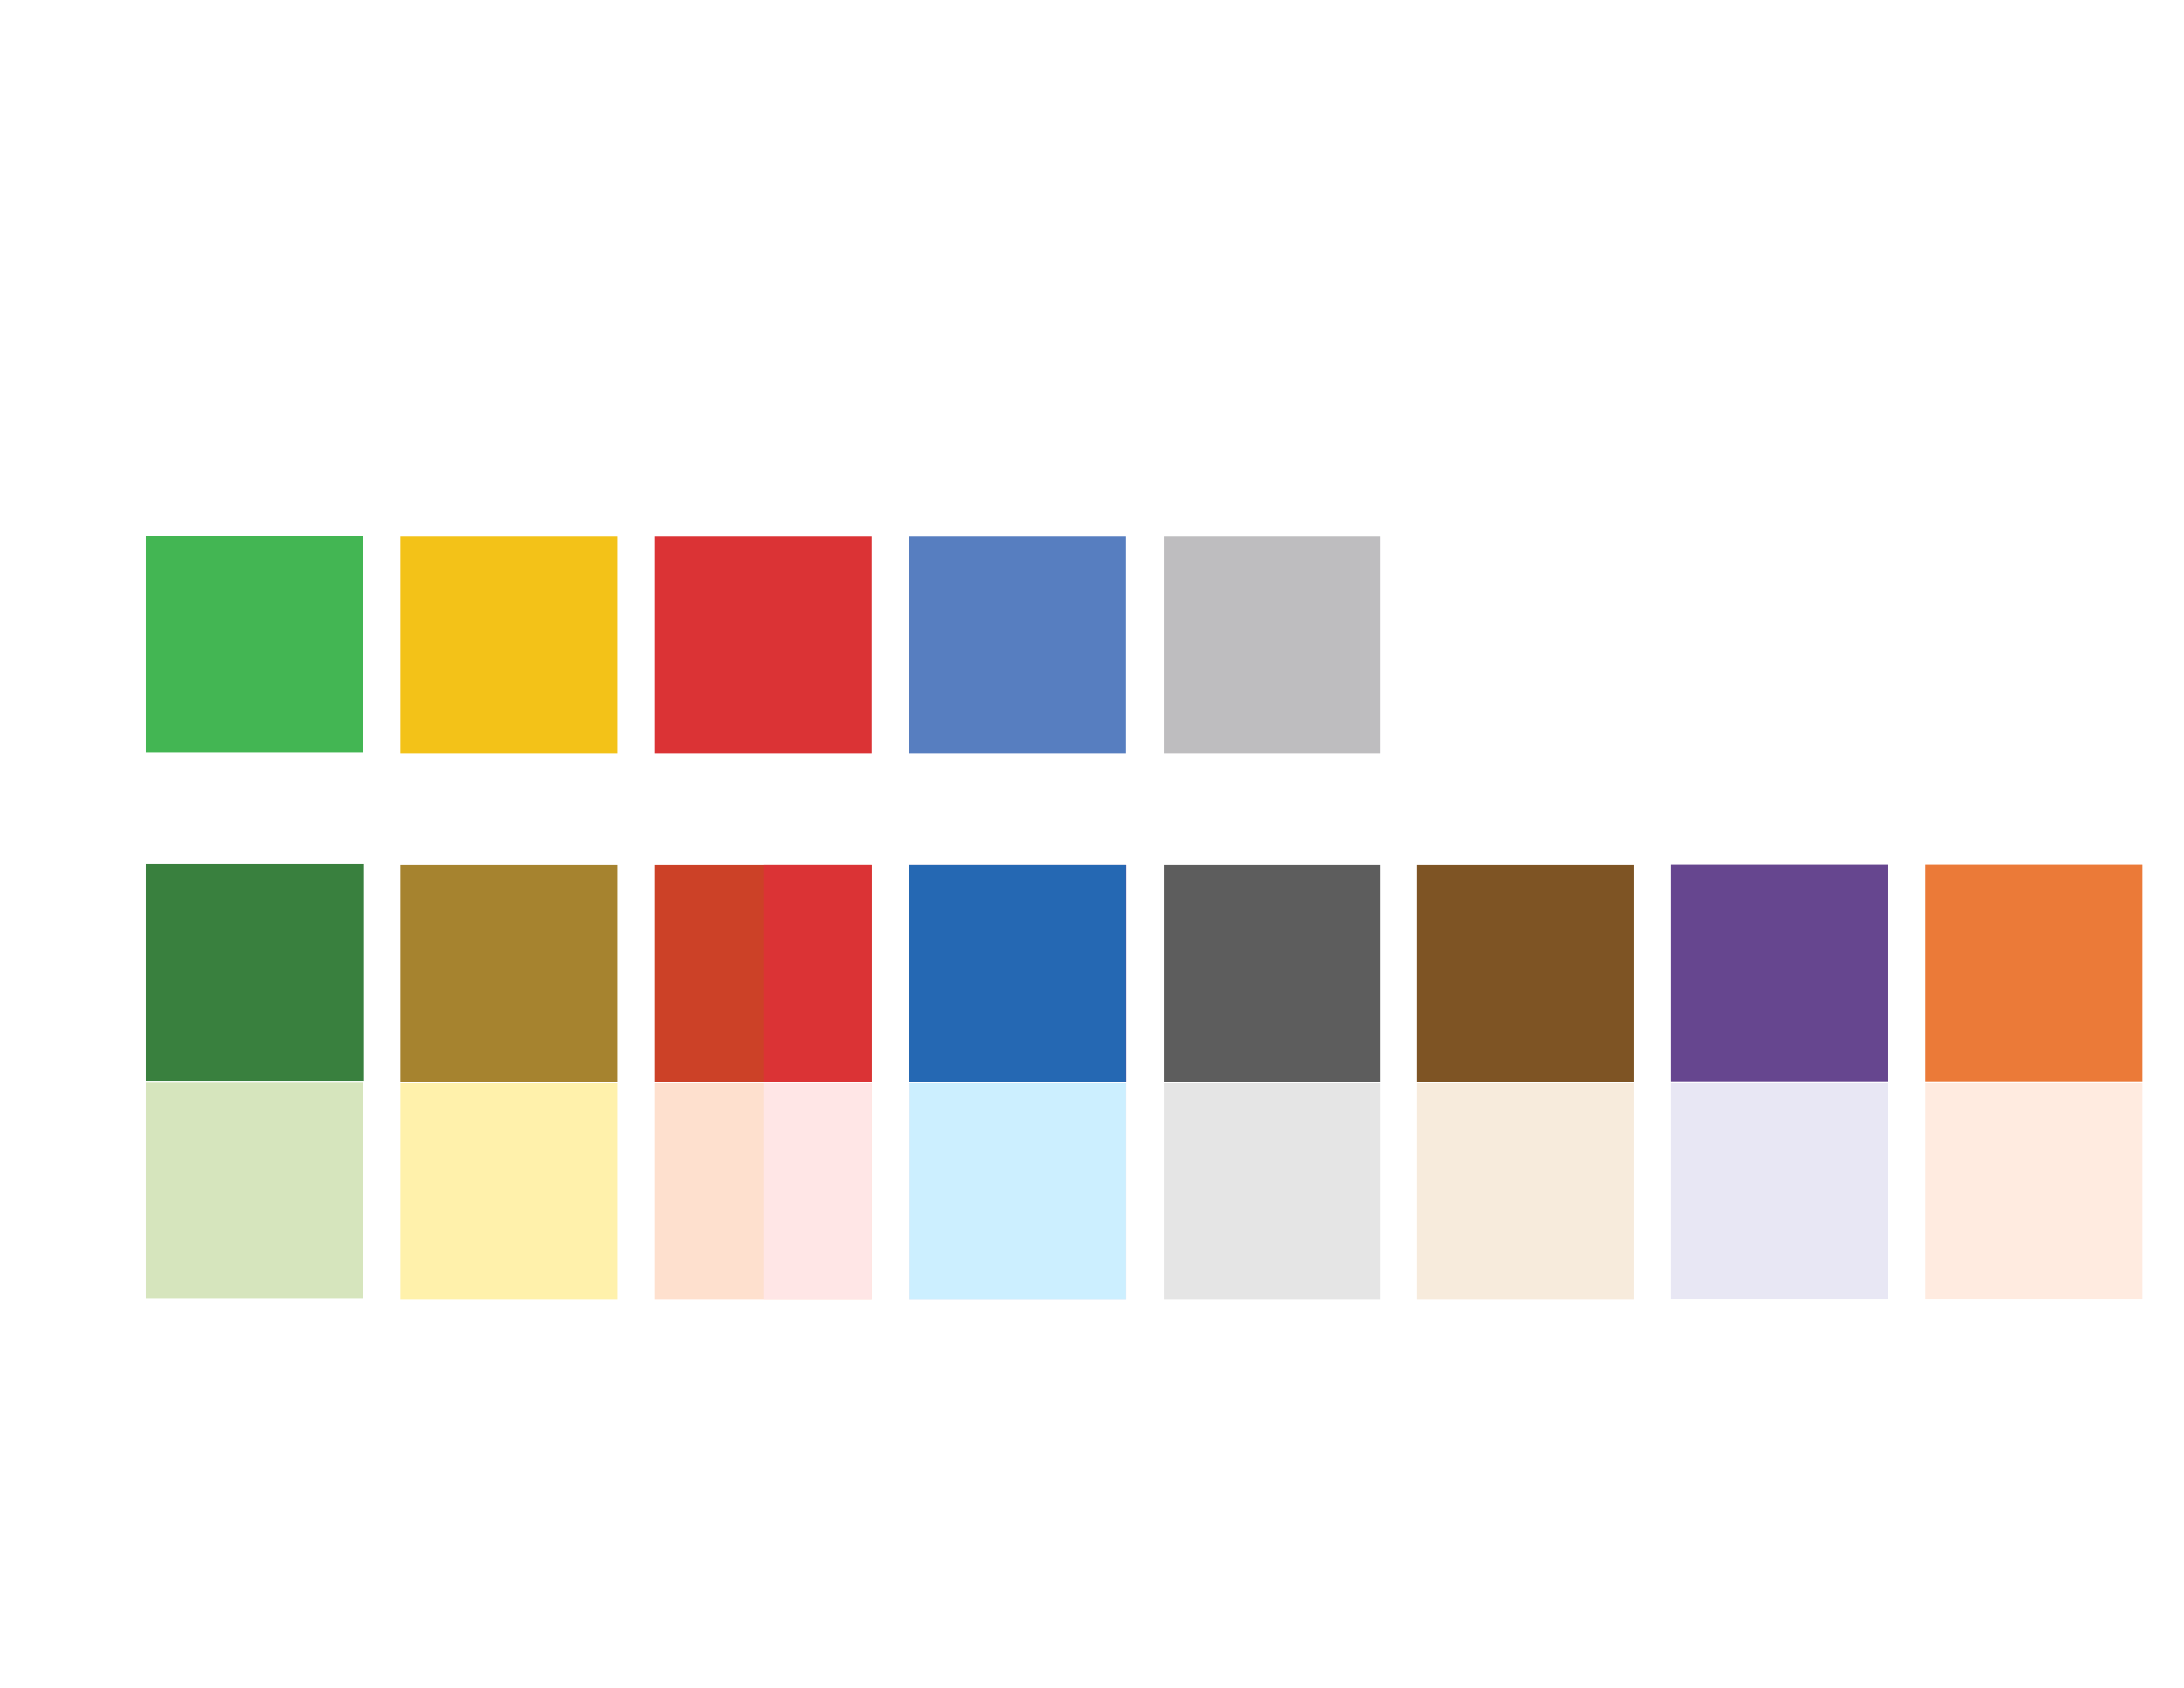
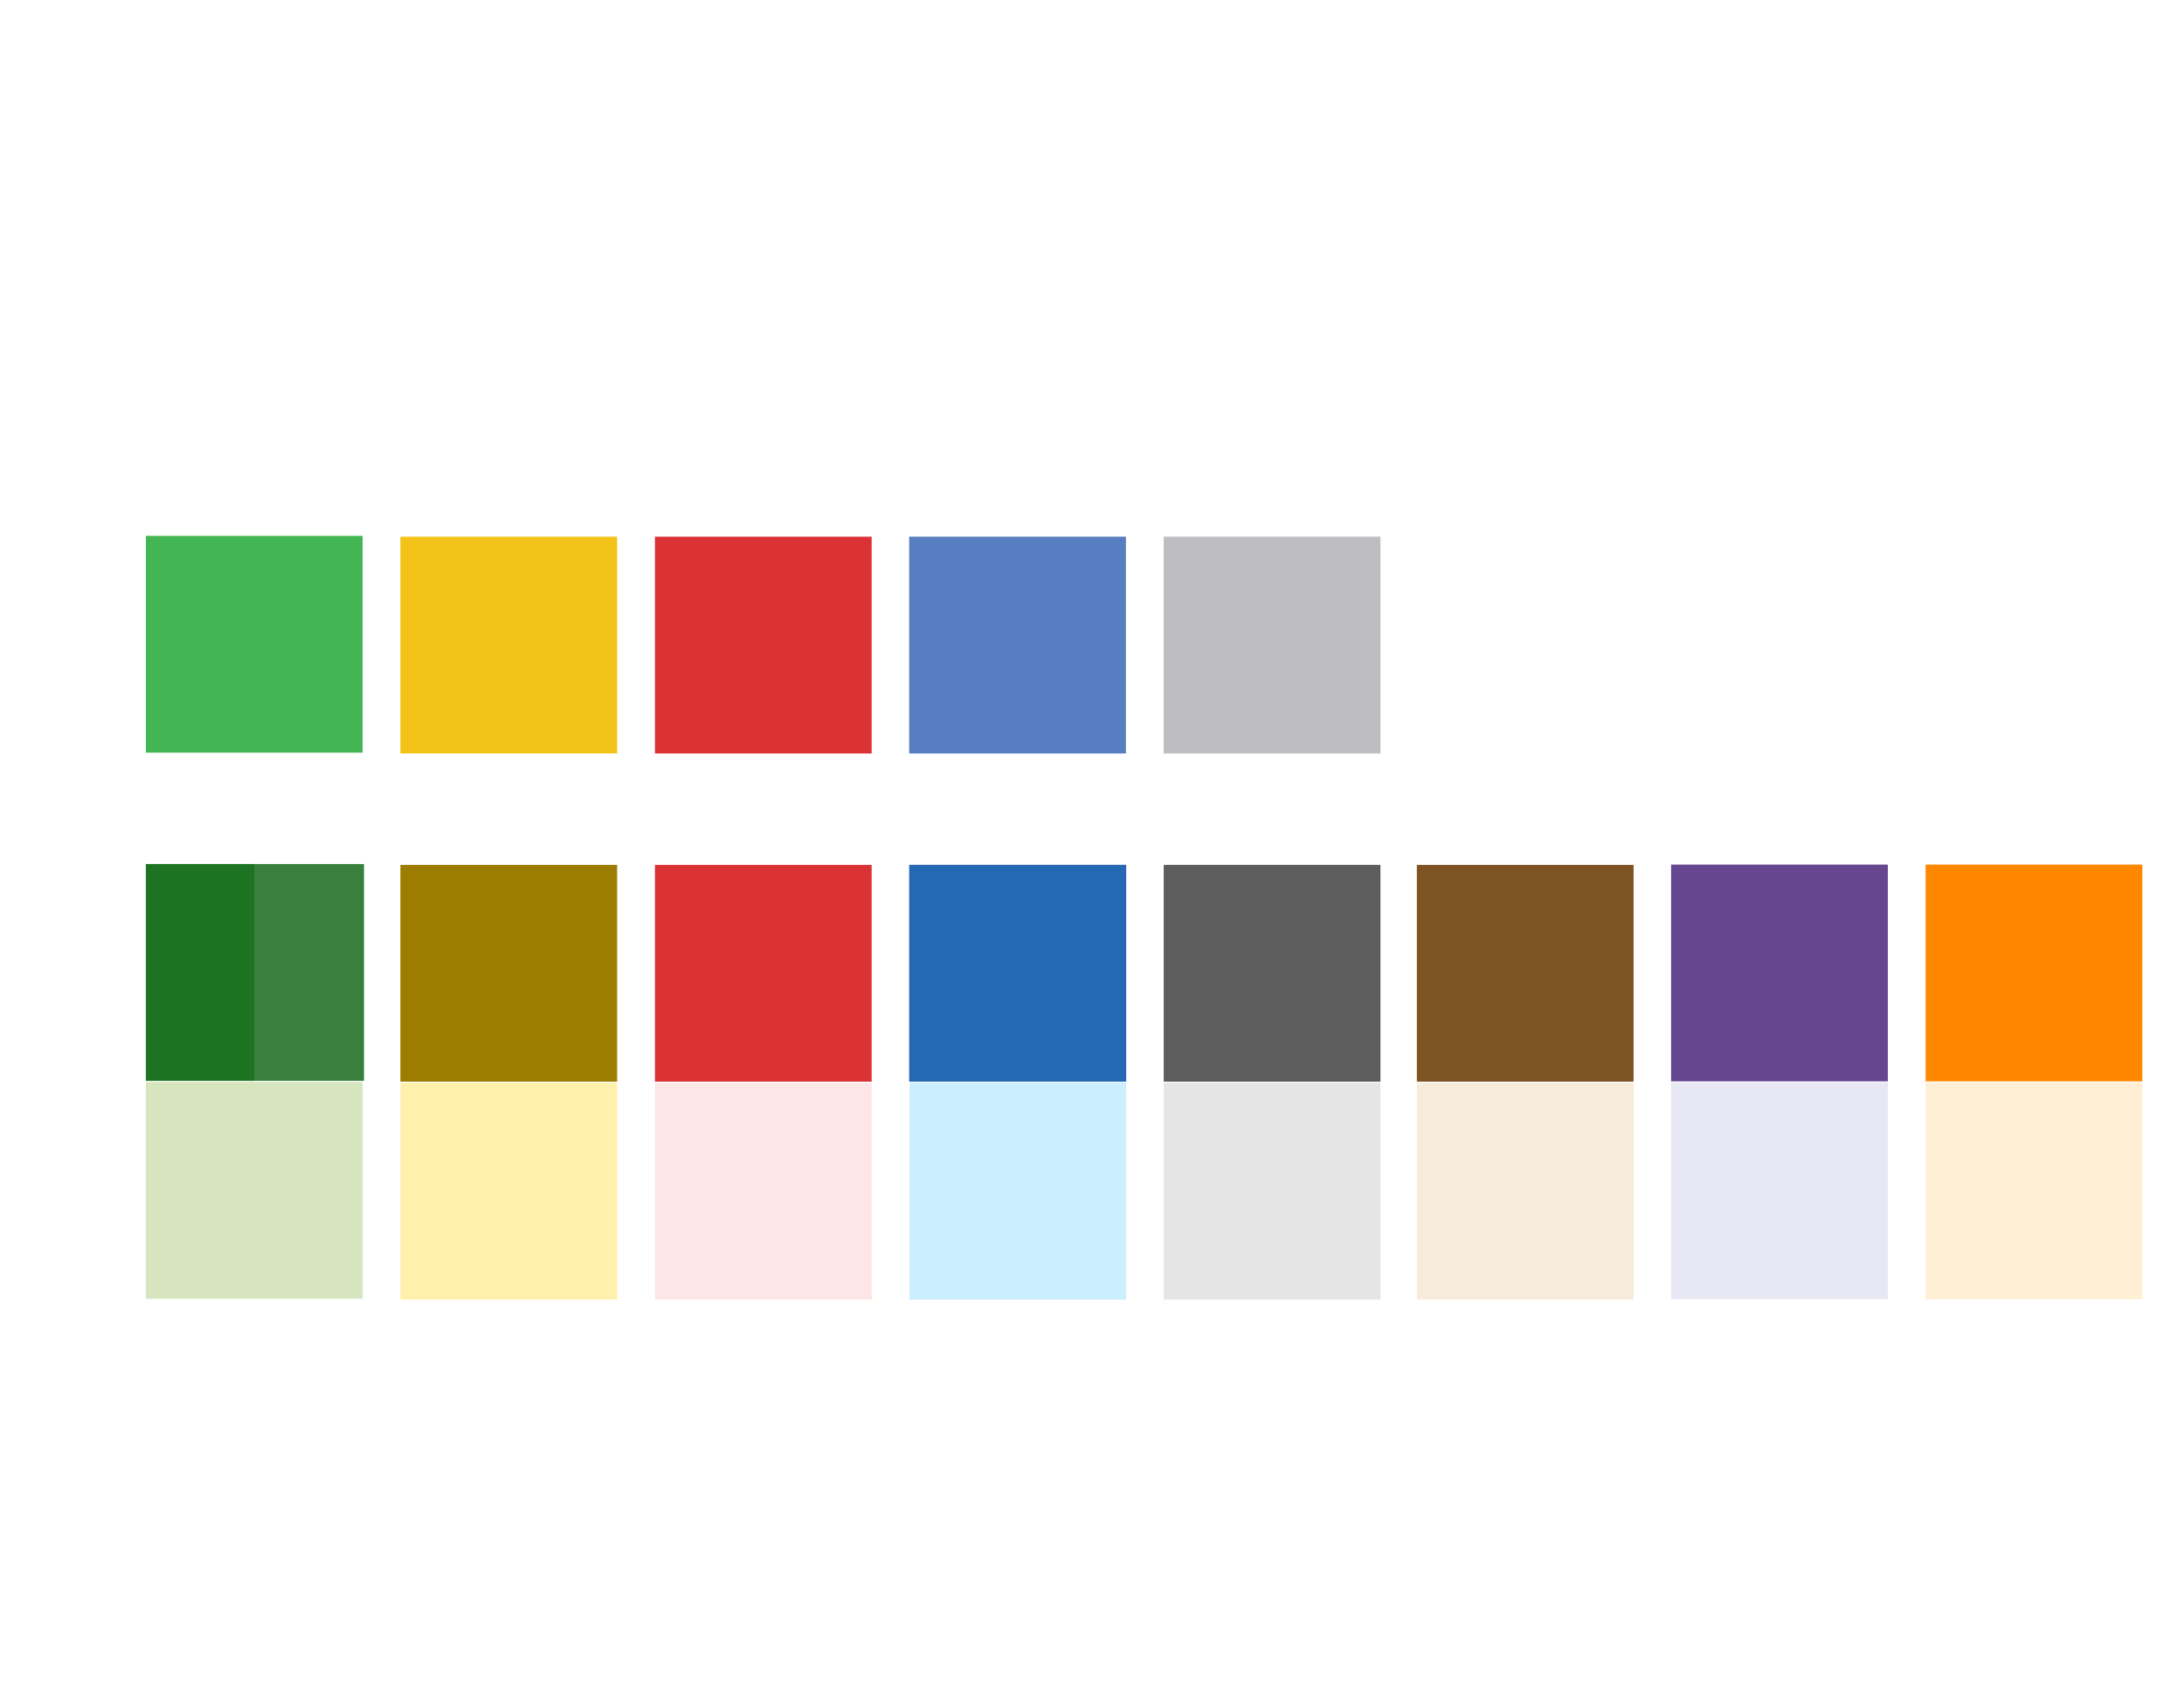
<svg xmlns="http://www.w3.org/2000/svg" version="1.1" id="Layer_1" x="0px" y="0px" viewBox="0 0 792 612" style="enable-background:new 0 0 792 612;" xml:space="preserve">
  <style type="text/css">
	.st0{display:none;fill:#DE5926;}
	.st1{display:none;fill:#CDE3A8;}
	.st2{fill:#43B653;}
	.st3{fill:#F3C218;}
	.st4{fill:#DB3335;}
	.st5{fill:#577EC0;}
	.st6{fill:#BEBDBF;}
	.st7{fill:#D6E5BD;}
	.st8{fill:#39803E;}
- 	.st9{fill:#A6832F;}
- 	.st10{fill:#FFF1AB;}
- 	.st11{fill:#65458F;}
- 	.st12{fill:#E9E7F3;}
- 	.st13{fill:#7E5424;}
- 	.st14{fill:#F7EBDC;}
- 	.st15{fill:#CC4127;}
- 	.st16{fill:#FEE0CE;}
- 	.st17{fill:#FFE6E6;}
- 	.st18{fill:#2568B3;}
- 	.st19{fill:#CCEFFF;}
- 	.st20{fill:#5D5D5D;}
- 	.st21{fill:#E5E5E5;}
- 	.st22{fill:#66468F;}
- 	.st23{fill:#E8E7F4;}
- 	.st24{fill:#EB7A38;}
- 	.st25{fill:#FFEBE0;}
+ 	.st9{fill:#1C7322;}
+ 	.st10{fill:#9C7D00;}
+ 	.st11{fill:#FFF1AB;}
+ 	.st12{fill:#65458F;}
+ 	.st13{fill:#E9E7F3;}
+ 	.st14{fill:#7E5424;}
+ 	.st15{fill:#F7EBDC;}
+ 	.st16{fill:#FFE6E6;}
+ 	.st17{fill:#2568B3;}
+ 	.st18{fill:#CCEFFF;}
+ 	.st19{fill:#5D5D5D;}
+ 	.st20{fill:#E5E5E5;}
+ 	.st21{fill:#66468F;}
+ 	.st22{fill:#E8E7F4;}
+ 	.st23{fill:#FF8700;}
+ 	.st24{fill:#FFEFD4;}
</style>
  <rect x="234.8" y="296.6" class="st0" width="78.6" height="78.6" />
  <rect x="750.9" y="639.3" class="st1" width="41.1" height="78.6" />
  <rect x="52.9" y="194.3" class="st2" width="78.6" height="78.6" />
  <rect x="145.2" y="194.6" class="st3" width="78.6" height="78.6" />
  <rect x="237.5" y="194.6" class="st4" width="78.6" height="78.6" />
  <rect x="329.7" y="194.6" class="st5" width="78.6" height="78.6" />
  <rect x="422" y="194.6" class="st6" width="78.6" height="78.6" />
  <g>
    <rect x="52.9" y="392.3" class="st7" width="78.6" height="78.6" />
    <rect x="52.9" y="313.3" class="st8" width="79.1" height="78.6" />
+     <rect x="52.9" y="313.3" class="st9" width="39.3" height="78.6" />
  </g>
  <g>
-     <rect x="145.2" y="313.6" class="st9" width="78.6" height="78.6" />
-     <rect x="145.2" y="392.6" class="st10" width="78.6" height="78.6" />
+     <rect x="145.2" y="313.6" class="st10" width="78.6" height="78.6" />
+     <rect x="145.2" y="392.6" class="st11" width="78.6" height="78.6" />
  </g>
  <g>
-     <rect x="329.8" y="313.6" class="st11" width="78.6" height="78.6" />
-     <rect x="329.8" y="392.6" class="st12" width="78.6" height="78.6" />
+     <rect x="329.8" y="313.6" class="st12" width="78.6" height="78.6" />
+     <rect x="329.8" y="392.6" class="st13" width="78.6" height="78.6" />
  </g>
  <g>
-     <rect x="513.8" y="313.6" class="st13" width="78.6" height="78.6" />
-     <rect x="513.8" y="392.6" class="st14" width="78.6" height="78.6" />
+     <rect x="513.8" y="313.6" class="st14" width="78.6" height="78.6" />
+     <rect x="513.8" y="392.6" class="st15" width="78.6" height="78.6" />
  </g>
  <g>
-     <rect x="237.5" y="313.6" class="st15" width="78.6" height="78.6" />
+     <rect x="237.5" y="313.6" class="st4" width="78.6" height="78.6" />
    <rect x="237.5" y="392.6" class="st16" width="78.6" height="78.6" />
  </g>
  <g>
-     <rect x="276.8" y="313.6" class="st4" width="39.3" height="78.6" />
-     <rect x="276.8" y="392.6" class="st17" width="39.3" height="78.6" />
+     <rect x="329.7" y="313.6" class="st17" width="78.6" height="78.6" />
+     <rect x="329.9" y="392.6" class="st18" width="78.4" height="78.6" />
  </g>
  <g>
-     <rect x="329.7" y="313.6" class="st18" width="78.6" height="78.6" />
-     <rect x="329.9" y="392.6" class="st19" width="78.4" height="78.6" />
+     <rect x="422" y="313.6" class="st19" width="78.6" height="78.6" />
+     <rect x="422" y="392.6" class="st20" width="78.6" height="78.6" />
  </g>
  <g>
-     <rect x="422" y="313.6" class="st20" width="78.6" height="78.6" />
-     <rect x="422" y="392.6" class="st21" width="78.6" height="78.6" />
+     <rect x="606" y="313.5" class="st21" width="78.6" height="78.6" />
+     <rect x="606" y="392.5" class="st22" width="78.6" height="78.6" />
  </g>
  <g>
-     <rect x="606" y="313.5" class="st22" width="78.6" height="78.6" />
-     <rect x="606" y="392.5" class="st23" width="78.6" height="78.6" />
-   </g>
-   <g>
-     <rect x="698.3" y="313.5" class="st24" width="78.6" height="78.6" />
-     <rect x="698.3" y="392.5" class="st25" width="78.6" height="78.6" />
+     <rect x="698.3" y="313.5" class="st23" width="78.6" height="78.6" />
+     <rect x="698.3" y="392.5" class="st24" width="78.6" height="78.6" />
  </g>
</svg>
